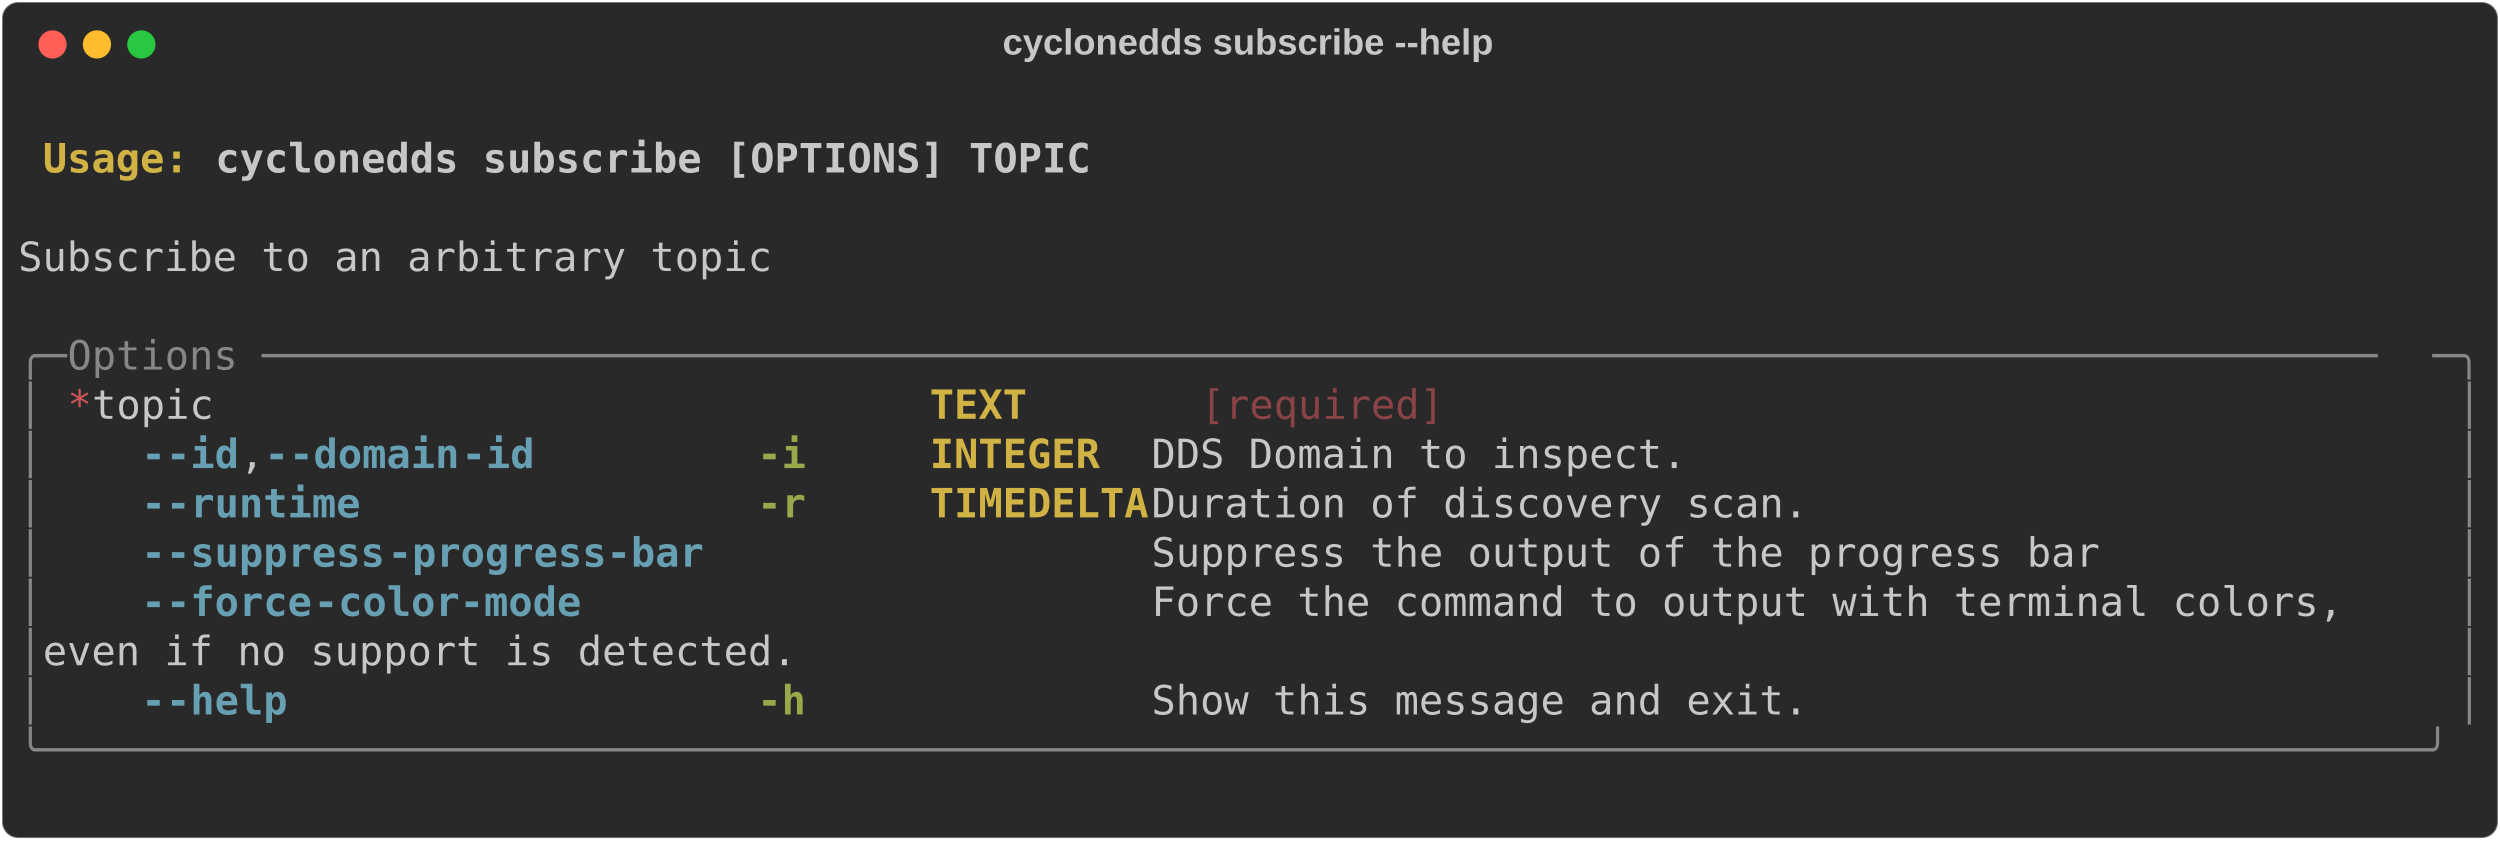
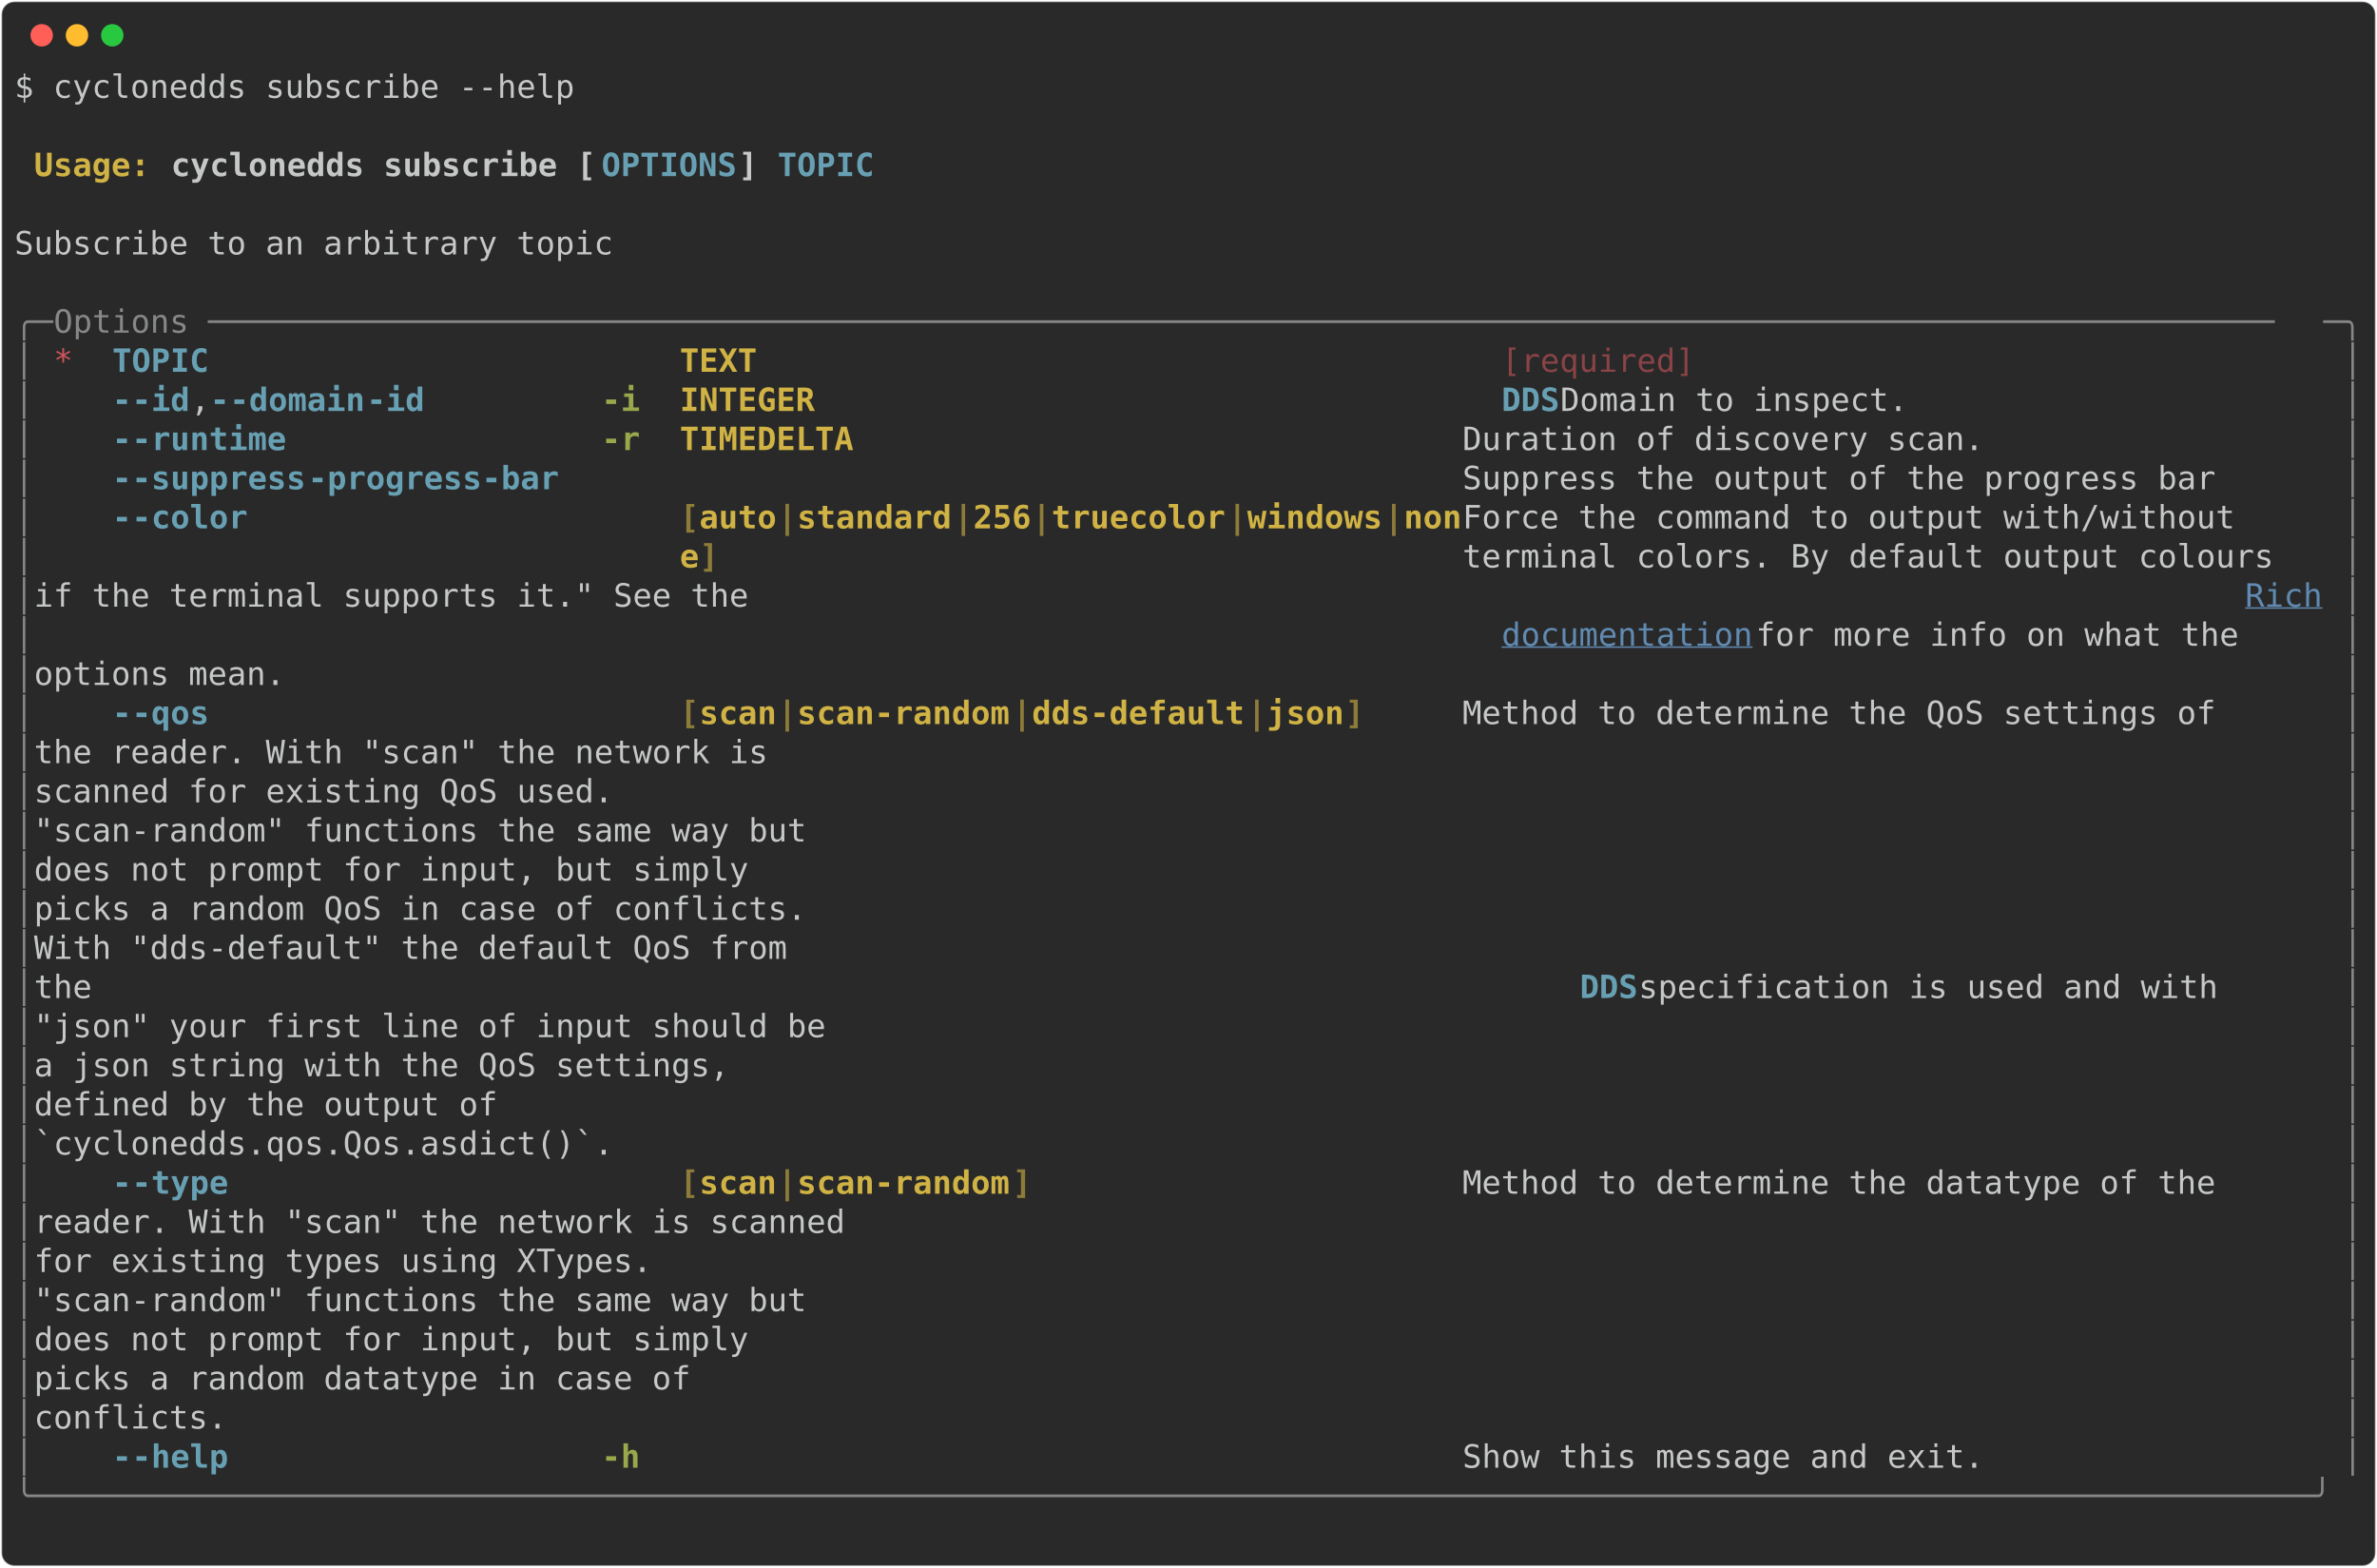
- <svg xmlns="http://www.w3.org/2000/svg" class="rich-terminal" viewBox="0 0 1238 416.0">
+ <svg xmlns="http://www.w3.org/2000/svg" class="rich-terminal" viewBox="0 0 1482 977.2">
  <style>

    @font-face {
        font-family: "Fira Code";
        src: local("FiraCode-Regular"),
                url("https://cdnjs.cloudflare.com/ajax/libs/firacode/6.2.0/woff2/FiraCode-Regular.woff2") format("woff2"),
                url("https://cdnjs.cloudflare.com/ajax/libs/firacode/6.2.0/woff/FiraCode-Regular.woff") format("woff");
        font-style: normal;
        font-weight: 400;
    }
    @font-face {
        font-family: "Fira Code";
        src: local("FiraCode-Bold"),
                url("https://cdnjs.cloudflare.com/ajax/libs/firacode/6.2.0/woff2/FiraCode-Bold.woff2") format("woff2"),
                url("https://cdnjs.cloudflare.com/ajax/libs/firacode/6.2.0/woff/FiraCode-Bold.woff") format("woff");
        font-style: bold;
        font-weight: 700;
    }

-     .terminal-4074344499-matrix {
+     .terminal-766143220-matrix {
        font-family: Fira Code, monospace;
        font-size: 20px;
        line-height: 24.4px;
        font-variant-east-asian: full-width;
    }

-     .terminal-4074344499-title {
+     .terminal-766143220-title {
        font-size: 18px;
        font-weight: bold;
        font-family: arial;
    }

-     .terminal-4074344499-r1 { fill: #c5c8c6;font-weight: bold }
- .terminal-4074344499-r2 { fill: #c5c8c6 }
- .terminal-4074344499-r3 { fill: #d0b344;font-weight: bold }
- .terminal-4074344499-r4 { fill: #868887 }
- .terminal-4074344499-r5 { fill: #cc555a }
- .terminal-4074344499-r6 { fill: #8a4346 }
- .terminal-4074344499-r7 { fill: #68a0b3;font-weight: bold }
- .terminal-4074344499-r8 { fill: #98a84b;font-weight: bold }
+     .terminal-766143220-r1 { fill: #c5c8c6 }
+ .terminal-766143220-r2 { fill: #c5c8c6;font-weight: bold }
+ .terminal-766143220-r3 { fill: #d0b344;font-weight: bold }
+ .terminal-766143220-r4 { fill: #68a0b3;font-weight: bold }
+ .terminal-766143220-r5 { fill: #868887 }
+ .terminal-766143220-r6 { fill: #cc555a }
+ .terminal-766143220-r7 { fill: #8a4346 }
+ .terminal-766143220-r8 { fill: #98a84b;font-weight: bold }
+ .terminal-766143220-r9 { fill: #8d7b39;font-weight: bold }
+ .terminal-766143220-r10 { fill: #608ab1;text-decoration: underline; }
    </style>
  <defs>
-     <clipPath id="terminal-4074344499-clip-terminal">
-       <rect x="0" y="0" width="1219.0" height="365.0" />
-     </clipPath>
-     <clipPath id="terminal-4074344499-line-0">
-       <rect x="0" y="1.5" width="1220" height="24.65" />
-     </clipPath>
-     <clipPath id="terminal-4074344499-line-1">
-       <rect x="0" y="25.9" width="1220" height="24.65" />
-     </clipPath>
-     <clipPath id="terminal-4074344499-line-2">
-       <rect x="0" y="50.3" width="1220" height="24.65" />
-     </clipPath>
-     <clipPath id="terminal-4074344499-line-3">
-       <rect x="0" y="74.7" width="1220" height="24.65" />
-     </clipPath>
-     <clipPath id="terminal-4074344499-line-4">
-       <rect x="0" y="99.1" width="1220" height="24.65" />
-     </clipPath>
-     <clipPath id="terminal-4074344499-line-5">
-       <rect x="0" y="123.5" width="1220" height="24.65" />
-     </clipPath>
-     <clipPath id="terminal-4074344499-line-6">
-       <rect x="0" y="147.9" width="1220" height="24.65" />
-     </clipPath>
-     <clipPath id="terminal-4074344499-line-7">
-       <rect x="0" y="172.3" width="1220" height="24.65" />
-     </clipPath>
-     <clipPath id="terminal-4074344499-line-8">
-       <rect x="0" y="196.7" width="1220" height="24.65" />
-     </clipPath>
-     <clipPath id="terminal-4074344499-line-9">
-       <rect x="0" y="221.1" width="1220" height="24.65" />
-     </clipPath>
-     <clipPath id="terminal-4074344499-line-10">
-       <rect x="0" y="245.5" width="1220" height="24.65" />
-     </clipPath>
-     <clipPath id="terminal-4074344499-line-11">
-       <rect x="0" y="269.9" width="1220" height="24.65" />
-     </clipPath>
-     <clipPath id="terminal-4074344499-line-12">
-       <rect x="0" y="294.3" width="1220" height="24.65" />
-     </clipPath>
-     <clipPath id="terminal-4074344499-line-13">
-       <rect x="0" y="318.7" width="1220" height="24.65" />
+     <clipPath id="terminal-766143220-clip-terminal">
+       <rect x="0" y="0" width="1463.0" height="926.2" />
+     </clipPath>
+     <clipPath id="terminal-766143220-line-0">
+       <rect x="0" y="1.5" width="1464" height="24.65" />
+     </clipPath>
+     <clipPath id="terminal-766143220-line-1">
+       <rect x="0" y="25.9" width="1464" height="24.65" />
+     </clipPath>
+     <clipPath id="terminal-766143220-line-2">
+       <rect x="0" y="50.3" width="1464" height="24.65" />
+     </clipPath>
+     <clipPath id="terminal-766143220-line-3">
+       <rect x="0" y="74.7" width="1464" height="24.65" />
+     </clipPath>
+     <clipPath id="terminal-766143220-line-4">
+       <rect x="0" y="99.1" width="1464" height="24.65" />
+     </clipPath>
+     <clipPath id="terminal-766143220-line-5">
+       <rect x="0" y="123.5" width="1464" height="24.65" />
+     </clipPath>
+     <clipPath id="terminal-766143220-line-6">
+       <rect x="0" y="147.9" width="1464" height="24.65" />
+     </clipPath>
+     <clipPath id="terminal-766143220-line-7">
+       <rect x="0" y="172.3" width="1464" height="24.65" />
+     </clipPath>
+     <clipPath id="terminal-766143220-line-8">
+       <rect x="0" y="196.7" width="1464" height="24.65" />
+     </clipPath>
+     <clipPath id="terminal-766143220-line-9">
+       <rect x="0" y="221.1" width="1464" height="24.65" />
+     </clipPath>
+     <clipPath id="terminal-766143220-line-10">
+       <rect x="0" y="245.5" width="1464" height="24.65" />
+     </clipPath>
+     <clipPath id="terminal-766143220-line-11">
+       <rect x="0" y="269.9" width="1464" height="24.65" />
+     </clipPath>
+     <clipPath id="terminal-766143220-line-12">
+       <rect x="0" y="294.3" width="1464" height="24.65" />
+     </clipPath>
+     <clipPath id="terminal-766143220-line-13">
+       <rect x="0" y="318.7" width="1464" height="24.65" />
+     </clipPath>
+     <clipPath id="terminal-766143220-line-14">
+       <rect x="0" y="343.1" width="1464" height="24.65" />
+     </clipPath>
+     <clipPath id="terminal-766143220-line-15">
+       <rect x="0" y="367.5" width="1464" height="24.65" />
+     </clipPath>
+     <clipPath id="terminal-766143220-line-16">
+       <rect x="0" y="391.9" width="1464" height="24.65" />
+     </clipPath>
+     <clipPath id="terminal-766143220-line-17">
+       <rect x="0" y="416.3" width="1464" height="24.65" />
+     </clipPath>
+     <clipPath id="terminal-766143220-line-18">
+       <rect x="0" y="440.7" width="1464" height="24.65" />
+     </clipPath>
+     <clipPath id="terminal-766143220-line-19">
+       <rect x="0" y="465.1" width="1464" height="24.65" />
+     </clipPath>
+     <clipPath id="terminal-766143220-line-20">
+       <rect x="0" y="489.5" width="1464" height="24.65" />
+     </clipPath>
+     <clipPath id="terminal-766143220-line-21">
+       <rect x="0" y="513.9" width="1464" height="24.65" />
+     </clipPath>
+     <clipPath id="terminal-766143220-line-22">
+       <rect x="0" y="538.3" width="1464" height="24.65" />
+     </clipPath>
+     <clipPath id="terminal-766143220-line-23">
+       <rect x="0" y="562.7" width="1464" height="24.65" />
+     </clipPath>
+     <clipPath id="terminal-766143220-line-24">
+       <rect x="0" y="587.1" width="1464" height="24.65" />
+     </clipPath>
+     <clipPath id="terminal-766143220-line-25">
+       <rect x="0" y="611.5" width="1464" height="24.65" />
+     </clipPath>
+     <clipPath id="terminal-766143220-line-26">
+       <rect x="0" y="635.9" width="1464" height="24.65" />
+     </clipPath>
+     <clipPath id="terminal-766143220-line-27">
+       <rect x="0" y="660.3" width="1464" height="24.65" />
+     </clipPath>
+     <clipPath id="terminal-766143220-line-28">
+       <rect x="0" y="684.7" width="1464" height="24.65" />
+     </clipPath>
+     <clipPath id="terminal-766143220-line-29">
+       <rect x="0" y="709.1" width="1464" height="24.65" />
+     </clipPath>
+     <clipPath id="terminal-766143220-line-30">
+       <rect x="0" y="733.5" width="1464" height="24.65" />
+     </clipPath>
+     <clipPath id="terminal-766143220-line-31">
+       <rect x="0" y="757.9" width="1464" height="24.65" />
+     </clipPath>
+     <clipPath id="terminal-766143220-line-32">
+       <rect x="0" y="782.3" width="1464" height="24.65" />
+     </clipPath>
+     <clipPath id="terminal-766143220-line-33">
+       <rect x="0" y="806.7" width="1464" height="24.65" />
+     </clipPath>
+     <clipPath id="terminal-766143220-line-34">
+       <rect x="0" y="831.1" width="1464" height="24.65" />
+     </clipPath>
+     <clipPath id="terminal-766143220-line-35">
+       <rect x="0" y="855.5" width="1464" height="24.65" />
+     </clipPath>
+     <clipPath id="terminal-766143220-line-36">
+       <rect x="0" y="879.9" width="1464" height="24.65" />
    </clipPath>
  </defs>
-   <rect fill="#292929" stroke="rgba(255,255,255,0.35)" stroke-width="1" x="1" y="1" width="1236" height="414" rx="8" />
-   <text class="terminal-4074344499-title" fill="#c5c8c6" text-anchor="middle" x="618" y="27">cyclonedds subscribe --help</text>
+   <rect fill="#292929" stroke="rgba(255,255,255,0.35)" stroke-width="1" x="1" y="1" width="1480" height="975.2" rx="8" />
  <g transform="translate(26,22)">
    <circle cx="0" cy="0" r="7" fill="#ff5f57" />
    <circle cx="22" cy="0" r="7" fill="#febc2e" />
    <circle cx="44" cy="0" r="7" fill="#28c840" />
  </g>
-   <g transform="translate(9, 41)" clip-path="url(#terminal-4074344499-clip-terminal)">
-     <g class="terminal-4074344499-matrix">
-       <text class="terminal-4074344499-r2" x="1220" y="20" textLength="12.2" clip-path="url(#terminal-4074344499-line-0)">
- </text>
-       <text class="terminal-4074344499-r3" x="12.2" y="44.4" textLength="85.4" clip-path="url(#terminal-4074344499-line-1)">Usage: </text>
-       <text class="terminal-4074344499-r1" x="97.6" y="44.4" textLength="439.2" clip-path="url(#terminal-4074344499-line-1)">cyclonedds subscribe [OPTIONS] TOPIC</text>
-       <text class="terminal-4074344499-r2" x="1220" y="44.4" textLength="12.2" clip-path="url(#terminal-4074344499-line-1)">
- </text>
-       <text class="terminal-4074344499-r2" x="1220" y="68.8" textLength="12.2" clip-path="url(#terminal-4074344499-line-2)">
- </text>
-       <text class="terminal-4074344499-r2" x="0" y="93.2" textLength="1220" clip-path="url(#terminal-4074344499-line-3)"> Subscribe to an arbitrary topic                                                                    </text>
-       <text class="terminal-4074344499-r2" x="1220" y="93.2" textLength="12.2" clip-path="url(#terminal-4074344499-line-3)">
- </text>
-       <text class="terminal-4074344499-r2" x="1220" y="117.6" textLength="12.2" clip-path="url(#terminal-4074344499-line-4)">
- </text>
-       <text class="terminal-4074344499-r4" x="0" y="142" textLength="24.4" clip-path="url(#terminal-4074344499-line-5)">╭─</text>
-       <text class="terminal-4074344499-r4" x="24.4" y="142" textLength="1171.2" clip-path="url(#terminal-4074344499-line-5)"> Options ───────────────────────────────────────────────────────────────────────────────────────</text>
-       <text class="terminal-4074344499-r4" x="1195.6" y="142" textLength="24.4" clip-path="url(#terminal-4074344499-line-5)">─╮</text>
-       <text class="terminal-4074344499-r2" x="1220" y="142" textLength="12.2" clip-path="url(#terminal-4074344499-line-5)">
- </text>
-       <text class="terminal-4074344499-r4" x="0" y="166.4" textLength="12.2" clip-path="url(#terminal-4074344499-line-6)">│</text>
-       <text class="terminal-4074344499-r5" x="24.4" y="166.4" textLength="12.2" clip-path="url(#terminal-4074344499-line-6)">*</text>
-       <text class="terminal-4074344499-r2" x="36.6" y="166.4" textLength="414.8" clip-path="url(#terminal-4074344499-line-6)">                           topic  </text>
-       <text class="terminal-4074344499-r3" x="451.4" y="166.4" textLength="109.8" clip-path="url(#terminal-4074344499-line-6)">TEXT     </text>
-       <text class="terminal-4074344499-r6" x="585.6" y="166.4" textLength="122" clip-path="url(#terminal-4074344499-line-6)">[required]</text>
-       <text class="terminal-4074344499-r4" x="1207.8" y="166.4" textLength="12.2" clip-path="url(#terminal-4074344499-line-6)">│</text>
-       <text class="terminal-4074344499-r2" x="1220" y="166.4" textLength="12.2" clip-path="url(#terminal-4074344499-line-6)">
- </text>
-       <text class="terminal-4074344499-r4" x="0" y="190.8" textLength="12.2" clip-path="url(#terminal-4074344499-line-7)">│</text>
-       <text class="terminal-4074344499-r7" x="61" y="190.8" textLength="12.2" clip-path="url(#terminal-4074344499-line-7)">-</text>
-       <text class="terminal-4074344499-r7" x="73.2" y="190.8" textLength="36.6" clip-path="url(#terminal-4074344499-line-7)">-id</text>
-       <text class="terminal-4074344499-r2" x="109.8" y="190.8" textLength="12.2" clip-path="url(#terminal-4074344499-line-7)">,</text>
-       <text class="terminal-4074344499-r7" x="122" y="190.8" textLength="12.2" clip-path="url(#terminal-4074344499-line-7)">-</text>
-       <text class="terminal-4074344499-r7" x="134.2" y="190.8" textLength="85.4" clip-path="url(#terminal-4074344499-line-7)">-domain</text>
-       <text class="terminal-4074344499-r7" x="219.6" y="190.8" textLength="36.6" clip-path="url(#terminal-4074344499-line-7)">-id</text>
-       <text class="terminal-4074344499-r8" x="366" y="190.8" textLength="24.4" clip-path="url(#terminal-4074344499-line-7)">-i</text>
-       <text class="terminal-4074344499-r3" x="451.4" y="190.8" textLength="109.8" clip-path="url(#terminal-4074344499-line-7)">INTEGER  </text>
-       <text class="terminal-4074344499-r2" x="561.2" y="190.8" textLength="646.6" clip-path="url(#terminal-4074344499-line-7)">  DDS Domain to inspect.                             </text>
-       <text class="terminal-4074344499-r4" x="1207.8" y="190.8" textLength="12.2" clip-path="url(#terminal-4074344499-line-7)">│</text>
-       <text class="terminal-4074344499-r2" x="1220" y="190.8" textLength="12.2" clip-path="url(#terminal-4074344499-line-7)">
- </text>
-       <text class="terminal-4074344499-r4" x="0" y="215.2" textLength="12.2" clip-path="url(#terminal-4074344499-line-8)">│</text>
-       <text class="terminal-4074344499-r7" x="61" y="215.2" textLength="12.2" clip-path="url(#terminal-4074344499-line-8)">-</text>
-       <text class="terminal-4074344499-r7" x="73.2" y="215.2" textLength="97.6" clip-path="url(#terminal-4074344499-line-8)">-runtime</text>
-       <text class="terminal-4074344499-r8" x="366" y="215.2" textLength="24.4" clip-path="url(#terminal-4074344499-line-8)">-r</text>
-       <text class="terminal-4074344499-r3" x="451.4" y="215.2" textLength="109.8" clip-path="url(#terminal-4074344499-line-8)">TIMEDELTA</text>
-       <text class="terminal-4074344499-r2" x="561.2" y="215.2" textLength="646.6" clip-path="url(#terminal-4074344499-line-8)">  Duration of discovery scan.                        </text>
-       <text class="terminal-4074344499-r4" x="1207.8" y="215.2" textLength="12.2" clip-path="url(#terminal-4074344499-line-8)">│</text>
-       <text class="terminal-4074344499-r2" x="1220" y="215.2" textLength="12.2" clip-path="url(#terminal-4074344499-line-8)">
- </text>
-       <text class="terminal-4074344499-r4" x="0" y="239.6" textLength="12.2" clip-path="url(#terminal-4074344499-line-9)">│</text>
-       <text class="terminal-4074344499-r7" x="61" y="239.6" textLength="12.2" clip-path="url(#terminal-4074344499-line-9)">-</text>
-       <text class="terminal-4074344499-r7" x="73.2" y="239.6" textLength="109.8" clip-path="url(#terminal-4074344499-line-9)">-suppress</text>
-       <text class="terminal-4074344499-r7" x="183" y="239.6" textLength="158.6" clip-path="url(#terminal-4074344499-line-9)">-progress-bar</text>
-       <text class="terminal-4074344499-r2" x="561.2" y="239.6" textLength="646.6" clip-path="url(#terminal-4074344499-line-9)">  Suppress the output of the progress bar            </text>
-       <text class="terminal-4074344499-r4" x="1207.8" y="239.6" textLength="12.2" clip-path="url(#terminal-4074344499-line-9)">│</text>
-       <text class="terminal-4074344499-r2" x="1220" y="239.6" textLength="12.2" clip-path="url(#terminal-4074344499-line-9)">
- </text>
-       <text class="terminal-4074344499-r4" x="0" y="264" textLength="12.2" clip-path="url(#terminal-4074344499-line-10)">│</text>
-       <text class="terminal-4074344499-r7" x="61" y="264" textLength="12.2" clip-path="url(#terminal-4074344499-line-10)">-</text>
-       <text class="terminal-4074344499-r7" x="73.2" y="264" textLength="73.2" clip-path="url(#terminal-4074344499-line-10)">-force</text>
-       <text class="terminal-4074344499-r7" x="146.4" y="264" textLength="134.2" clip-path="url(#terminal-4074344499-line-10)">-color-mode</text>
-       <text class="terminal-4074344499-r2" x="561.2" y="264" textLength="646.6" clip-path="url(#terminal-4074344499-line-10)">  Force the command to output with terminal colors,  </text>
-       <text class="terminal-4074344499-r4" x="1207.8" y="264" textLength="12.2" clip-path="url(#terminal-4074344499-line-10)">│</text>
-       <text class="terminal-4074344499-r2" x="1220" y="264" textLength="12.2" clip-path="url(#terminal-4074344499-line-10)">
- </text>
-       <text class="terminal-4074344499-r4" x="0" y="288.4" textLength="12.2" clip-path="url(#terminal-4074344499-line-11)">│</text>
-       <text class="terminal-4074344499-r2" x="12.2" y="288.4" textLength="1195.6" clip-path="url(#terminal-4074344499-line-11)">                                               even if no support is detected.                    </text>
-       <text class="terminal-4074344499-r4" x="1207.8" y="288.4" textLength="12.2" clip-path="url(#terminal-4074344499-line-11)">│</text>
-       <text class="terminal-4074344499-r2" x="1220" y="288.4" textLength="12.2" clip-path="url(#terminal-4074344499-line-11)">
- </text>
-       <text class="terminal-4074344499-r4" x="0" y="312.8" textLength="12.2" clip-path="url(#terminal-4074344499-line-12)">│</text>
-       <text class="terminal-4074344499-r7" x="61" y="312.8" textLength="12.2" clip-path="url(#terminal-4074344499-line-12)">-</text>
-       <text class="terminal-4074344499-r7" x="73.2" y="312.8" textLength="61" clip-path="url(#terminal-4074344499-line-12)">-help</text>
-       <text class="terminal-4074344499-r8" x="366" y="312.8" textLength="24.4" clip-path="url(#terminal-4074344499-line-12)">-h</text>
-       <text class="terminal-4074344499-r2" x="561.2" y="312.8" textLength="646.6" clip-path="url(#terminal-4074344499-line-12)">  Show this message and exit.                        </text>
-       <text class="terminal-4074344499-r4" x="1207.8" y="312.8" textLength="12.2" clip-path="url(#terminal-4074344499-line-12)">│</text>
-       <text class="terminal-4074344499-r2" x="1220" y="312.8" textLength="12.2" clip-path="url(#terminal-4074344499-line-12)">
- </text>
-       <text class="terminal-4074344499-r4" x="0" y="337.2" textLength="1220" clip-path="url(#terminal-4074344499-line-13)">╰──────────────────────────────────────────────────────────────────────────────────────────────────╯</text>
-       <text class="terminal-4074344499-r2" x="1220" y="337.2" textLength="12.2" clip-path="url(#terminal-4074344499-line-13)">
- </text>
-       <text class="terminal-4074344499-r2" x="1220" y="361.6" textLength="12.2" clip-path="url(#terminal-4074344499-line-14)">
+   <g transform="translate(9, 41)" clip-path="url(#terminal-766143220-clip-terminal)">
+     <g class="terminal-766143220-matrix">
+       <text class="terminal-766143220-r1" x="0" y="20" textLength="353.8" clip-path="url(#terminal-766143220-line-0)">$ cyclonedds subscribe --help</text>
+       <text class="terminal-766143220-r1" x="1464" y="20" textLength="12.2" clip-path="url(#terminal-766143220-line-0)">
+ </text>
+       <text class="terminal-766143220-r1" x="1464" y="44.4" textLength="12.2" clip-path="url(#terminal-766143220-line-1)">
+ </text>
+       <text class="terminal-766143220-r3" x="12.2" y="68.8" textLength="85.4" clip-path="url(#terminal-766143220-line-2)">Usage: </text>
+       <text class="terminal-766143220-r2" x="97.6" y="68.8" textLength="268.4" clip-path="url(#terminal-766143220-line-2)">cyclonedds subscribe [</text>
+       <text class="terminal-766143220-r4" x="366" y="68.8" textLength="85.4" clip-path="url(#terminal-766143220-line-2)">OPTIONS</text>
+       <text class="terminal-766143220-r2" x="451.4" y="68.8" textLength="24.4" clip-path="url(#terminal-766143220-line-2)">] </text>
+       <text class="terminal-766143220-r4" x="475.8" y="68.8" textLength="61" clip-path="url(#terminal-766143220-line-2)">TOPIC</text>
+       <text class="terminal-766143220-r1" x="1464" y="68.8" textLength="12.2" clip-path="url(#terminal-766143220-line-2)">
+ </text>
+       <text class="terminal-766143220-r1" x="1464" y="93.2" textLength="12.2" clip-path="url(#terminal-766143220-line-3)">
+ </text>
+       <text class="terminal-766143220-r1" x="0" y="117.6" textLength="1464" clip-path="url(#terminal-766143220-line-4)"> Subscribe to an arbitrary topic                                                                                        </text>
+       <text class="terminal-766143220-r1" x="1464" y="117.6" textLength="12.2" clip-path="url(#terminal-766143220-line-4)">
+ </text>
+       <text class="terminal-766143220-r1" x="1464" y="142" textLength="12.2" clip-path="url(#terminal-766143220-line-5)">
+ </text>
+       <text class="terminal-766143220-r5" x="0" y="166.4" textLength="24.4" clip-path="url(#terminal-766143220-line-6)">╭─</text>
+       <text class="terminal-766143220-r5" x="24.4" y="166.4" textLength="1415.2" clip-path="url(#terminal-766143220-line-6)"> Options ───────────────────────────────────────────────────────────────────────────────────────────────────────────</text>
+       <text class="terminal-766143220-r5" x="1439.6" y="166.4" textLength="24.4" clip-path="url(#terminal-766143220-line-6)">─╮</text>
+       <text class="terminal-766143220-r1" x="1464" y="166.4" textLength="12.2" clip-path="url(#terminal-766143220-line-6)">
+ </text>
+       <text class="terminal-766143220-r5" x="0" y="190.8" textLength="12.2" clip-path="url(#terminal-766143220-line-7)">│</text>
+       <text class="terminal-766143220-r6" x="24.4" y="190.8" textLength="12.2" clip-path="url(#terminal-766143220-line-7)">*</text>
+       <text class="terminal-766143220-r4" x="61" y="190.8" textLength="61" clip-path="url(#terminal-766143220-line-7)">TOPIC</text>
+       <text class="terminal-766143220-r3" x="414.8" y="190.8" textLength="488" clip-path="url(#terminal-766143220-line-7)">TEXT                                    </text>
+       <text class="terminal-766143220-r7" x="927.2" y="190.8" textLength="122" clip-path="url(#terminal-766143220-line-7)">[required]</text>
+       <text class="terminal-766143220-r5" x="1451.8" y="190.8" textLength="12.2" clip-path="url(#terminal-766143220-line-7)">│</text>
+       <text class="terminal-766143220-r1" x="1464" y="190.8" textLength="12.2" clip-path="url(#terminal-766143220-line-7)">
+ </text>
+       <text class="terminal-766143220-r5" x="0" y="215.2" textLength="12.2" clip-path="url(#terminal-766143220-line-8)">│</text>
+       <text class="terminal-766143220-r4" x="61" y="215.2" textLength="12.2" clip-path="url(#terminal-766143220-line-8)">-</text>
+       <text class="terminal-766143220-r4" x="73.2" y="215.2" textLength="36.6" clip-path="url(#terminal-766143220-line-8)">-id</text>
+       <text class="terminal-766143220-r1" x="109.8" y="215.2" textLength="12.2" clip-path="url(#terminal-766143220-line-8)">,</text>
+       <text class="terminal-766143220-r4" x="122" y="215.2" textLength="12.2" clip-path="url(#terminal-766143220-line-8)">-</text>
+       <text class="terminal-766143220-r4" x="134.2" y="215.2" textLength="85.4" clip-path="url(#terminal-766143220-line-8)">-domain</text>
+       <text class="terminal-766143220-r4" x="219.6" y="215.2" textLength="36.6" clip-path="url(#terminal-766143220-line-8)">-id</text>
+       <text class="terminal-766143220-r8" x="366" y="215.2" textLength="24.4" clip-path="url(#terminal-766143220-line-8)">-i</text>
+       <text class="terminal-766143220-r3" x="414.8" y="215.2" textLength="488" clip-path="url(#terminal-766143220-line-8)">INTEGER                                 </text>
+       <text class="terminal-766143220-r4" x="927.2" y="215.2" textLength="36.6" clip-path="url(#terminal-766143220-line-8)">DDS</text>
+       <text class="terminal-766143220-r1" x="963.8" y="215.2" textLength="488" clip-path="url(#terminal-766143220-line-8)"> Domain to inspect.                     </text>
+       <text class="terminal-766143220-r5" x="1451.8" y="215.2" textLength="12.2" clip-path="url(#terminal-766143220-line-8)">│</text>
+       <text class="terminal-766143220-r1" x="1464" y="215.2" textLength="12.2" clip-path="url(#terminal-766143220-line-8)">
+ </text>
+       <text class="terminal-766143220-r5" x="0" y="239.6" textLength="12.2" clip-path="url(#terminal-766143220-line-9)">│</text>
+       <text class="terminal-766143220-r4" x="61" y="239.6" textLength="12.2" clip-path="url(#terminal-766143220-line-9)">-</text>
+       <text class="terminal-766143220-r4" x="73.2" y="239.6" textLength="97.6" clip-path="url(#terminal-766143220-line-9)">-runtime</text>
+       <text class="terminal-766143220-r8" x="366" y="239.6" textLength="24.4" clip-path="url(#terminal-766143220-line-9)">-r</text>
+       <text class="terminal-766143220-r3" x="414.8" y="239.6" textLength="488" clip-path="url(#terminal-766143220-line-9)">TIMEDELTA                               </text>
+       <text class="terminal-766143220-r1" x="902.8" y="239.6" textLength="549" clip-path="url(#terminal-766143220-line-9)">  Duration of discovery scan.                </text>
+       <text class="terminal-766143220-r5" x="1451.8" y="239.6" textLength="12.2" clip-path="url(#terminal-766143220-line-9)">│</text>
+       <text class="terminal-766143220-r1" x="1464" y="239.6" textLength="12.2" clip-path="url(#terminal-766143220-line-9)">
+ </text>
+       <text class="terminal-766143220-r5" x="0" y="264" textLength="12.2" clip-path="url(#terminal-766143220-line-10)">│</text>
+       <text class="terminal-766143220-r4" x="61" y="264" textLength="12.2" clip-path="url(#terminal-766143220-line-10)">-</text>
+       <text class="terminal-766143220-r4" x="73.2" y="264" textLength="109.8" clip-path="url(#terminal-766143220-line-10)">-suppress</text>
+       <text class="terminal-766143220-r4" x="183" y="264" textLength="158.6" clip-path="url(#terminal-766143220-line-10)">-progress-bar</text>
+       <text class="terminal-766143220-r1" x="902.8" y="264" textLength="549" clip-path="url(#terminal-766143220-line-10)">  Suppress the output of the progress bar    </text>
+       <text class="terminal-766143220-r5" x="1451.8" y="264" textLength="12.2" clip-path="url(#terminal-766143220-line-10)">│</text>
+       <text class="terminal-766143220-r1" x="1464" y="264" textLength="12.2" clip-path="url(#terminal-766143220-line-10)">
+ </text>
+       <text class="terminal-766143220-r5" x="0" y="288.4" textLength="12.2" clip-path="url(#terminal-766143220-line-11)">│</text>
+       <text class="terminal-766143220-r4" x="61" y="288.4" textLength="12.2" clip-path="url(#terminal-766143220-line-11)">-</text>
+       <text class="terminal-766143220-r4" x="73.2" y="288.4" textLength="73.2" clip-path="url(#terminal-766143220-line-11)">-color</text>
+       <text class="terminal-766143220-r9" x="414.8" y="288.4" textLength="12.2" clip-path="url(#terminal-766143220-line-11)">[</text>
+       <text class="terminal-766143220-r3" x="427" y="288.4" textLength="48.8" clip-path="url(#terminal-766143220-line-11)">auto</text>
+       <text class="terminal-766143220-r9" x="475.8" y="288.4" textLength="12.2" clip-path="url(#terminal-766143220-line-11)">|</text>
+       <text class="terminal-766143220-r3" x="488" y="288.4" textLength="97.6" clip-path="url(#terminal-766143220-line-11)">standard</text>
+       <text class="terminal-766143220-r9" x="585.6" y="288.4" textLength="12.2" clip-path="url(#terminal-766143220-line-11)">|</text>
+       <text class="terminal-766143220-r3" x="597.8" y="288.4" textLength="36.6" clip-path="url(#terminal-766143220-line-11)">256</text>
+       <text class="terminal-766143220-r9" x="634.4" y="288.4" textLength="12.2" clip-path="url(#terminal-766143220-line-11)">|</text>
+       <text class="terminal-766143220-r3" x="646.6" y="288.4" textLength="109.8" clip-path="url(#terminal-766143220-line-11)">truecolor</text>
+       <text class="terminal-766143220-r9" x="756.4" y="288.4" textLength="12.2" clip-path="url(#terminal-766143220-line-11)">|</text>
+       <text class="terminal-766143220-r3" x="768.6" y="288.4" textLength="85.4" clip-path="url(#terminal-766143220-line-11)">windows</text>
+       <text class="terminal-766143220-r9" x="854" y="288.4" textLength="12.2" clip-path="url(#terminal-766143220-line-11)">|</text>
+       <text class="terminal-766143220-r3" x="866.2" y="288.4" textLength="36.6" clip-path="url(#terminal-766143220-line-11)">non</text>
+       <text class="terminal-766143220-r1" x="902.8" y="288.4" textLength="549" clip-path="url(#terminal-766143220-line-11)">  Force the command to output with/without   </text>
+       <text class="terminal-766143220-r5" x="1451.8" y="288.4" textLength="12.2" clip-path="url(#terminal-766143220-line-11)">│</text>
+       <text class="terminal-766143220-r1" x="1464" y="288.4" textLength="12.2" clip-path="url(#terminal-766143220-line-11)">
+ </text>
+       <text class="terminal-766143220-r5" x="0" y="312.8" textLength="12.2" clip-path="url(#terminal-766143220-line-12)">│</text>
+       <text class="terminal-766143220-r3" x="414.8" y="312.8" textLength="12.2" clip-path="url(#terminal-766143220-line-12)">e</text>
+       <text class="terminal-766143220-r9" x="427" y="312.8" textLength="12.2" clip-path="url(#terminal-766143220-line-12)">]</text>
+       <text class="terminal-766143220-r1" x="902.8" y="312.8" textLength="549" clip-path="url(#terminal-766143220-line-12)">  terminal colors. By default output colours </text>
+       <text class="terminal-766143220-r5" x="1451.8" y="312.8" textLength="12.2" clip-path="url(#terminal-766143220-line-12)">│</text>
+       <text class="terminal-766143220-r1" x="1464" y="312.8" textLength="12.2" clip-path="url(#terminal-766143220-line-12)">
+ </text>
+       <text class="terminal-766143220-r5" x="0" y="337.2" textLength="12.2" clip-path="url(#terminal-766143220-line-13)">│</text>
+       <text class="terminal-766143220-r1" x="12.2" y="337.2" textLength="1378.6" clip-path="url(#terminal-766143220-line-13)">                                                                           if the terminal supports it." See the </text>
+       <text class="terminal-766143220-r10" x="1390.8" y="337.2" textLength="48.8" clip-path="url(#terminal-766143220-line-13)">Rich</text>
+       <text class="terminal-766143220-r5" x="1451.8" y="337.2" textLength="12.2" clip-path="url(#terminal-766143220-line-13)">│</text>
+       <text class="terminal-766143220-r1" x="1464" y="337.2" textLength="12.2" clip-path="url(#terminal-766143220-line-13)">
+ </text>
+       <text class="terminal-766143220-r5" x="0" y="361.6" textLength="12.2" clip-path="url(#terminal-766143220-line-14)">│</text>
+       <text class="terminal-766143220-r10" x="927.2" y="361.6" textLength="158.6" clip-path="url(#terminal-766143220-line-14)">documentation</text>
+       <text class="terminal-766143220-r1" x="1085.8" y="361.6" textLength="366" clip-path="url(#terminal-766143220-line-14)"> for more info on what the    </text>
+       <text class="terminal-766143220-r5" x="1451.8" y="361.6" textLength="12.2" clip-path="url(#terminal-766143220-line-14)">│</text>
+       <text class="terminal-766143220-r1" x="1464" y="361.6" textLength="12.2" clip-path="url(#terminal-766143220-line-14)">
+ </text>
+       <text class="terminal-766143220-r5" x="0" y="386" textLength="12.2" clip-path="url(#terminal-766143220-line-15)">│</text>
+       <text class="terminal-766143220-r1" x="12.2" y="386" textLength="1439.6" clip-path="url(#terminal-766143220-line-15)">                                                                           options mean.                              </text>
+       <text class="terminal-766143220-r5" x="1451.8" y="386" textLength="12.2" clip-path="url(#terminal-766143220-line-15)">│</text>
+       <text class="terminal-766143220-r1" x="1464" y="386" textLength="12.2" clip-path="url(#terminal-766143220-line-15)">
+ </text>
+       <text class="terminal-766143220-r5" x="0" y="410.4" textLength="12.2" clip-path="url(#terminal-766143220-line-16)">│</text>
+       <text class="terminal-766143220-r4" x="61" y="410.4" textLength="12.2" clip-path="url(#terminal-766143220-line-16)">-</text>
+       <text class="terminal-766143220-r4" x="73.2" y="410.4" textLength="48.8" clip-path="url(#terminal-766143220-line-16)">-qos</text>
+       <text class="terminal-766143220-r9" x="414.8" y="410.4" textLength="12.2" clip-path="url(#terminal-766143220-line-16)">[</text>
+       <text class="terminal-766143220-r3" x="427" y="410.4" textLength="48.8" clip-path="url(#terminal-766143220-line-16)">scan</text>
+       <text class="terminal-766143220-r9" x="475.8" y="410.4" textLength="12.2" clip-path="url(#terminal-766143220-line-16)">|</text>
+       <text class="terminal-766143220-r3" x="488" y="410.4" textLength="134.2" clip-path="url(#terminal-766143220-line-16)">scan-random</text>
+       <text class="terminal-766143220-r9" x="622.2" y="410.4" textLength="12.2" clip-path="url(#terminal-766143220-line-16)">|</text>
+       <text class="terminal-766143220-r3" x="634.4" y="410.4" textLength="134.2" clip-path="url(#terminal-766143220-line-16)">dds-default</text>
+       <text class="terminal-766143220-r9" x="768.6" y="410.4" textLength="12.2" clip-path="url(#terminal-766143220-line-16)">|</text>
+       <text class="terminal-766143220-r3" x="780.8" y="410.4" textLength="48.8" clip-path="url(#terminal-766143220-line-16)">json</text>
+       <text class="terminal-766143220-r9" x="829.6" y="410.4" textLength="12.2" clip-path="url(#terminal-766143220-line-16)">]</text>
+       <text class="terminal-766143220-r1" x="902.8" y="410.4" textLength="549" clip-path="url(#terminal-766143220-line-16)">  Method to determine the QoS settings of    </text>
+       <text class="terminal-766143220-r5" x="1451.8" y="410.4" textLength="12.2" clip-path="url(#terminal-766143220-line-16)">│</text>
+       <text class="terminal-766143220-r1" x="1464" y="410.4" textLength="12.2" clip-path="url(#terminal-766143220-line-16)">
+ </text>
+       <text class="terminal-766143220-r5" x="0" y="434.8" textLength="12.2" clip-path="url(#terminal-766143220-line-17)">│</text>
+       <text class="terminal-766143220-r1" x="12.2" y="434.8" textLength="1439.6" clip-path="url(#terminal-766143220-line-17)">                                                                           the reader. With "scan" the network is     </text>
+       <text class="terminal-766143220-r5" x="1451.8" y="434.8" textLength="12.2" clip-path="url(#terminal-766143220-line-17)">│</text>
+       <text class="terminal-766143220-r1" x="1464" y="434.8" textLength="12.2" clip-path="url(#terminal-766143220-line-17)">
+ </text>
+       <text class="terminal-766143220-r5" x="0" y="459.2" textLength="12.2" clip-path="url(#terminal-766143220-line-18)">│</text>
+       <text class="terminal-766143220-r1" x="12.2" y="459.2" textLength="1439.6" clip-path="url(#terminal-766143220-line-18)">                                                                           scanned for existing QoS used.             </text>
+       <text class="terminal-766143220-r5" x="1451.8" y="459.2" textLength="12.2" clip-path="url(#terminal-766143220-line-18)">│</text>
+       <text class="terminal-766143220-r1" x="1464" y="459.2" textLength="12.2" clip-path="url(#terminal-766143220-line-18)">
+ </text>
+       <text class="terminal-766143220-r5" x="0" y="483.6" textLength="12.2" clip-path="url(#terminal-766143220-line-19)">│</text>
+       <text class="terminal-766143220-r1" x="12.2" y="483.6" textLength="1439.6" clip-path="url(#terminal-766143220-line-19)">                                                                           "scan-random" functions the same way but   </text>
+       <text class="terminal-766143220-r5" x="1451.8" y="483.6" textLength="12.2" clip-path="url(#terminal-766143220-line-19)">│</text>
+       <text class="terminal-766143220-r1" x="1464" y="483.6" textLength="12.2" clip-path="url(#terminal-766143220-line-19)">
+ </text>
+       <text class="terminal-766143220-r5" x="0" y="508" textLength="12.2" clip-path="url(#terminal-766143220-line-20)">│</text>
+       <text class="terminal-766143220-r1" x="12.2" y="508" textLength="1439.6" clip-path="url(#terminal-766143220-line-20)">                                                                           does not prompt for input, but simply      </text>
+       <text class="terminal-766143220-r5" x="1451.8" y="508" textLength="12.2" clip-path="url(#terminal-766143220-line-20)">│</text>
+       <text class="terminal-766143220-r1" x="1464" y="508" textLength="12.2" clip-path="url(#terminal-766143220-line-20)">
+ </text>
+       <text class="terminal-766143220-r5" x="0" y="532.4" textLength="12.2" clip-path="url(#terminal-766143220-line-21)">│</text>
+       <text class="terminal-766143220-r1" x="12.2" y="532.4" textLength="1439.6" clip-path="url(#terminal-766143220-line-21)">                                                                           picks a random QoS in case of conflicts.   </text>
+       <text class="terminal-766143220-r5" x="1451.8" y="532.4" textLength="12.2" clip-path="url(#terminal-766143220-line-21)">│</text>
+       <text class="terminal-766143220-r1" x="1464" y="532.4" textLength="12.2" clip-path="url(#terminal-766143220-line-21)">
+ </text>
+       <text class="terminal-766143220-r5" x="0" y="556.8" textLength="12.2" clip-path="url(#terminal-766143220-line-22)">│</text>
+       <text class="terminal-766143220-r1" x="12.2" y="556.8" textLength="1439.6" clip-path="url(#terminal-766143220-line-22)">                                                                           With "dds-default" the default QoS from    </text>
+       <text class="terminal-766143220-r5" x="1451.8" y="556.8" textLength="12.2" clip-path="url(#terminal-766143220-line-22)">│</text>
+       <text class="terminal-766143220-r1" x="1464" y="556.8" textLength="12.2" clip-path="url(#terminal-766143220-line-22)">
+ </text>
+       <text class="terminal-766143220-r5" x="0" y="581.2" textLength="12.2" clip-path="url(#terminal-766143220-line-23)">│</text>
+       <text class="terminal-766143220-r1" x="12.2" y="581.2" textLength="963.8" clip-path="url(#terminal-766143220-line-23)">                                                                           the </text>
+       <text class="terminal-766143220-r4" x="976" y="581.2" textLength="36.6" clip-path="url(#terminal-766143220-line-23)">DDS</text>
+       <text class="terminal-766143220-r1" x="1012.6" y="581.2" textLength="439.2" clip-path="url(#terminal-766143220-line-23)"> specification is used and with     </text>
+       <text class="terminal-766143220-r5" x="1451.8" y="581.2" textLength="12.2" clip-path="url(#terminal-766143220-line-23)">│</text>
+       <text class="terminal-766143220-r1" x="1464" y="581.2" textLength="12.2" clip-path="url(#terminal-766143220-line-23)">
+ </text>
+       <text class="terminal-766143220-r5" x="0" y="605.6" textLength="12.2" clip-path="url(#terminal-766143220-line-24)">│</text>
+       <text class="terminal-766143220-r1" x="12.2" y="605.6" textLength="1439.6" clip-path="url(#terminal-766143220-line-24)">                                                                           "json" your first line of input should be  </text>
+       <text class="terminal-766143220-r5" x="1451.8" y="605.6" textLength="12.2" clip-path="url(#terminal-766143220-line-24)">│</text>
+       <text class="terminal-766143220-r1" x="1464" y="605.6" textLength="12.2" clip-path="url(#terminal-766143220-line-24)">
+ </text>
+       <text class="terminal-766143220-r5" x="0" y="630" textLength="12.2" clip-path="url(#terminal-766143220-line-25)">│</text>
+       <text class="terminal-766143220-r1" x="12.2" y="630" textLength="1439.6" clip-path="url(#terminal-766143220-line-25)">                                                                           a json string with the QoS settings,       </text>
+       <text class="terminal-766143220-r5" x="1451.8" y="630" textLength="12.2" clip-path="url(#terminal-766143220-line-25)">│</text>
+       <text class="terminal-766143220-r1" x="1464" y="630" textLength="12.2" clip-path="url(#terminal-766143220-line-25)">
+ </text>
+       <text class="terminal-766143220-r5" x="0" y="654.4" textLength="12.2" clip-path="url(#terminal-766143220-line-26)">│</text>
+       <text class="terminal-766143220-r1" x="12.2" y="654.4" textLength="1439.6" clip-path="url(#terminal-766143220-line-26)">                                                                           defined by the output of                   </text>
+       <text class="terminal-766143220-r5" x="1451.8" y="654.4" textLength="12.2" clip-path="url(#terminal-766143220-line-26)">│</text>
+       <text class="terminal-766143220-r1" x="1464" y="654.4" textLength="12.2" clip-path="url(#terminal-766143220-line-26)">
+ </text>
+       <text class="terminal-766143220-r5" x="0" y="678.8" textLength="12.2" clip-path="url(#terminal-766143220-line-27)">│</text>
+       <text class="terminal-766143220-r1" x="12.2" y="678.8" textLength="1439.6" clip-path="url(#terminal-766143220-line-27)">                                                                           `cyclonedds.qos.Qos.asdict()`.             </text>
+       <text class="terminal-766143220-r5" x="1451.8" y="678.8" textLength="12.2" clip-path="url(#terminal-766143220-line-27)">│</text>
+       <text class="terminal-766143220-r1" x="1464" y="678.8" textLength="12.2" clip-path="url(#terminal-766143220-line-27)">
+ </text>
+       <text class="terminal-766143220-r5" x="0" y="703.2" textLength="12.2" clip-path="url(#terminal-766143220-line-28)">│</text>
+       <text class="terminal-766143220-r4" x="61" y="703.2" textLength="12.2" clip-path="url(#terminal-766143220-line-28)">-</text>
+       <text class="terminal-766143220-r4" x="73.2" y="703.2" textLength="61" clip-path="url(#terminal-766143220-line-28)">-type</text>
+       <text class="terminal-766143220-r9" x="414.8" y="703.2" textLength="12.2" clip-path="url(#terminal-766143220-line-28)">[</text>
+       <text class="terminal-766143220-r3" x="427" y="703.2" textLength="48.8" clip-path="url(#terminal-766143220-line-28)">scan</text>
+       <text class="terminal-766143220-r9" x="475.8" y="703.2" textLength="12.2" clip-path="url(#terminal-766143220-line-28)">|</text>
+       <text class="terminal-766143220-r3" x="488" y="703.2" textLength="134.2" clip-path="url(#terminal-766143220-line-28)">scan-random</text>
+       <text class="terminal-766143220-r9" x="622.2" y="703.2" textLength="12.2" clip-path="url(#terminal-766143220-line-28)">]</text>
+       <text class="terminal-766143220-r1" x="902.8" y="703.2" textLength="549" clip-path="url(#terminal-766143220-line-28)">  Method to determine the datatype of the    </text>
+       <text class="terminal-766143220-r5" x="1451.8" y="703.2" textLength="12.2" clip-path="url(#terminal-766143220-line-28)">│</text>
+       <text class="terminal-766143220-r1" x="1464" y="703.2" textLength="12.2" clip-path="url(#terminal-766143220-line-28)">
+ </text>
+       <text class="terminal-766143220-r5" x="0" y="727.6" textLength="12.2" clip-path="url(#terminal-766143220-line-29)">│</text>
+       <text class="terminal-766143220-r1" x="12.2" y="727.6" textLength="1439.6" clip-path="url(#terminal-766143220-line-29)">                                                                           reader. With "scan" the network is scanned </text>
+       <text class="terminal-766143220-r5" x="1451.8" y="727.6" textLength="12.2" clip-path="url(#terminal-766143220-line-29)">│</text>
+       <text class="terminal-766143220-r1" x="1464" y="727.6" textLength="12.2" clip-path="url(#terminal-766143220-line-29)">
+ </text>
+       <text class="terminal-766143220-r5" x="0" y="752" textLength="12.2" clip-path="url(#terminal-766143220-line-30)">│</text>
+       <text class="terminal-766143220-r1" x="12.2" y="752" textLength="1439.6" clip-path="url(#terminal-766143220-line-30)">                                                                           for existing types using XTypes.           </text>
+       <text class="terminal-766143220-r5" x="1451.8" y="752" textLength="12.2" clip-path="url(#terminal-766143220-line-30)">│</text>
+       <text class="terminal-766143220-r1" x="1464" y="752" textLength="12.2" clip-path="url(#terminal-766143220-line-30)">
+ </text>
+       <text class="terminal-766143220-r5" x="0" y="776.4" textLength="12.2" clip-path="url(#terminal-766143220-line-31)">│</text>
+       <text class="terminal-766143220-r1" x="12.2" y="776.4" textLength="1439.6" clip-path="url(#terminal-766143220-line-31)">                                                                           "scan-random" functions the same way but   </text>
+       <text class="terminal-766143220-r5" x="1451.8" y="776.4" textLength="12.2" clip-path="url(#terminal-766143220-line-31)">│</text>
+       <text class="terminal-766143220-r1" x="1464" y="776.4" textLength="12.2" clip-path="url(#terminal-766143220-line-31)">
+ </text>
+       <text class="terminal-766143220-r5" x="0" y="800.8" textLength="12.2" clip-path="url(#terminal-766143220-line-32)">│</text>
+       <text class="terminal-766143220-r1" x="12.2" y="800.8" textLength="1439.6" clip-path="url(#terminal-766143220-line-32)">                                                                           does not prompt for input, but simply      </text>
+       <text class="terminal-766143220-r5" x="1451.8" y="800.8" textLength="12.2" clip-path="url(#terminal-766143220-line-32)">│</text>
+       <text class="terminal-766143220-r1" x="1464" y="800.8" textLength="12.2" clip-path="url(#terminal-766143220-line-32)">
+ </text>
+       <text class="terminal-766143220-r5" x="0" y="825.2" textLength="12.2" clip-path="url(#terminal-766143220-line-33)">│</text>
+       <text class="terminal-766143220-r1" x="12.2" y="825.2" textLength="1439.6" clip-path="url(#terminal-766143220-line-33)">                                                                           picks a random datatype in case of         </text>
+       <text class="terminal-766143220-r5" x="1451.8" y="825.2" textLength="12.2" clip-path="url(#terminal-766143220-line-33)">│</text>
+       <text class="terminal-766143220-r1" x="1464" y="825.2" textLength="12.2" clip-path="url(#terminal-766143220-line-33)">
+ </text>
+       <text class="terminal-766143220-r5" x="0" y="849.6" textLength="12.2" clip-path="url(#terminal-766143220-line-34)">│</text>
+       <text class="terminal-766143220-r1" x="12.2" y="849.6" textLength="1439.6" clip-path="url(#terminal-766143220-line-34)">                                                                           conflicts.                                 </text>
+       <text class="terminal-766143220-r5" x="1451.8" y="849.6" textLength="12.2" clip-path="url(#terminal-766143220-line-34)">│</text>
+       <text class="terminal-766143220-r1" x="1464" y="849.6" textLength="12.2" clip-path="url(#terminal-766143220-line-34)">
+ </text>
+       <text class="terminal-766143220-r5" x="0" y="874" textLength="12.2" clip-path="url(#terminal-766143220-line-35)">│</text>
+       <text class="terminal-766143220-r4" x="61" y="874" textLength="12.2" clip-path="url(#terminal-766143220-line-35)">-</text>
+       <text class="terminal-766143220-r4" x="73.2" y="874" textLength="61" clip-path="url(#terminal-766143220-line-35)">-help</text>
+       <text class="terminal-766143220-r8" x="366" y="874" textLength="24.4" clip-path="url(#terminal-766143220-line-35)">-h</text>
+       <text class="terminal-766143220-r1" x="902.8" y="874" textLength="549" clip-path="url(#terminal-766143220-line-35)">  Show this message and exit.                </text>
+       <text class="terminal-766143220-r5" x="1451.8" y="874" textLength="12.2" clip-path="url(#terminal-766143220-line-35)">│</text>
+       <text class="terminal-766143220-r1" x="1464" y="874" textLength="12.2" clip-path="url(#terminal-766143220-line-35)">
+ </text>
+       <text class="terminal-766143220-r5" x="0" y="898.4" textLength="1464" clip-path="url(#terminal-766143220-line-36)">╰──────────────────────────────────────────────────────────────────────────────────────────────────────────────────────╯</text>
+       <text class="terminal-766143220-r1" x="1464" y="898.4" textLength="12.2" clip-path="url(#terminal-766143220-line-36)">
+ </text>
+       <text class="terminal-766143220-r1" x="1464" y="922.8" textLength="12.2" clip-path="url(#terminal-766143220-line-37)">
</text>
    </g>
  </g>
</svg>
